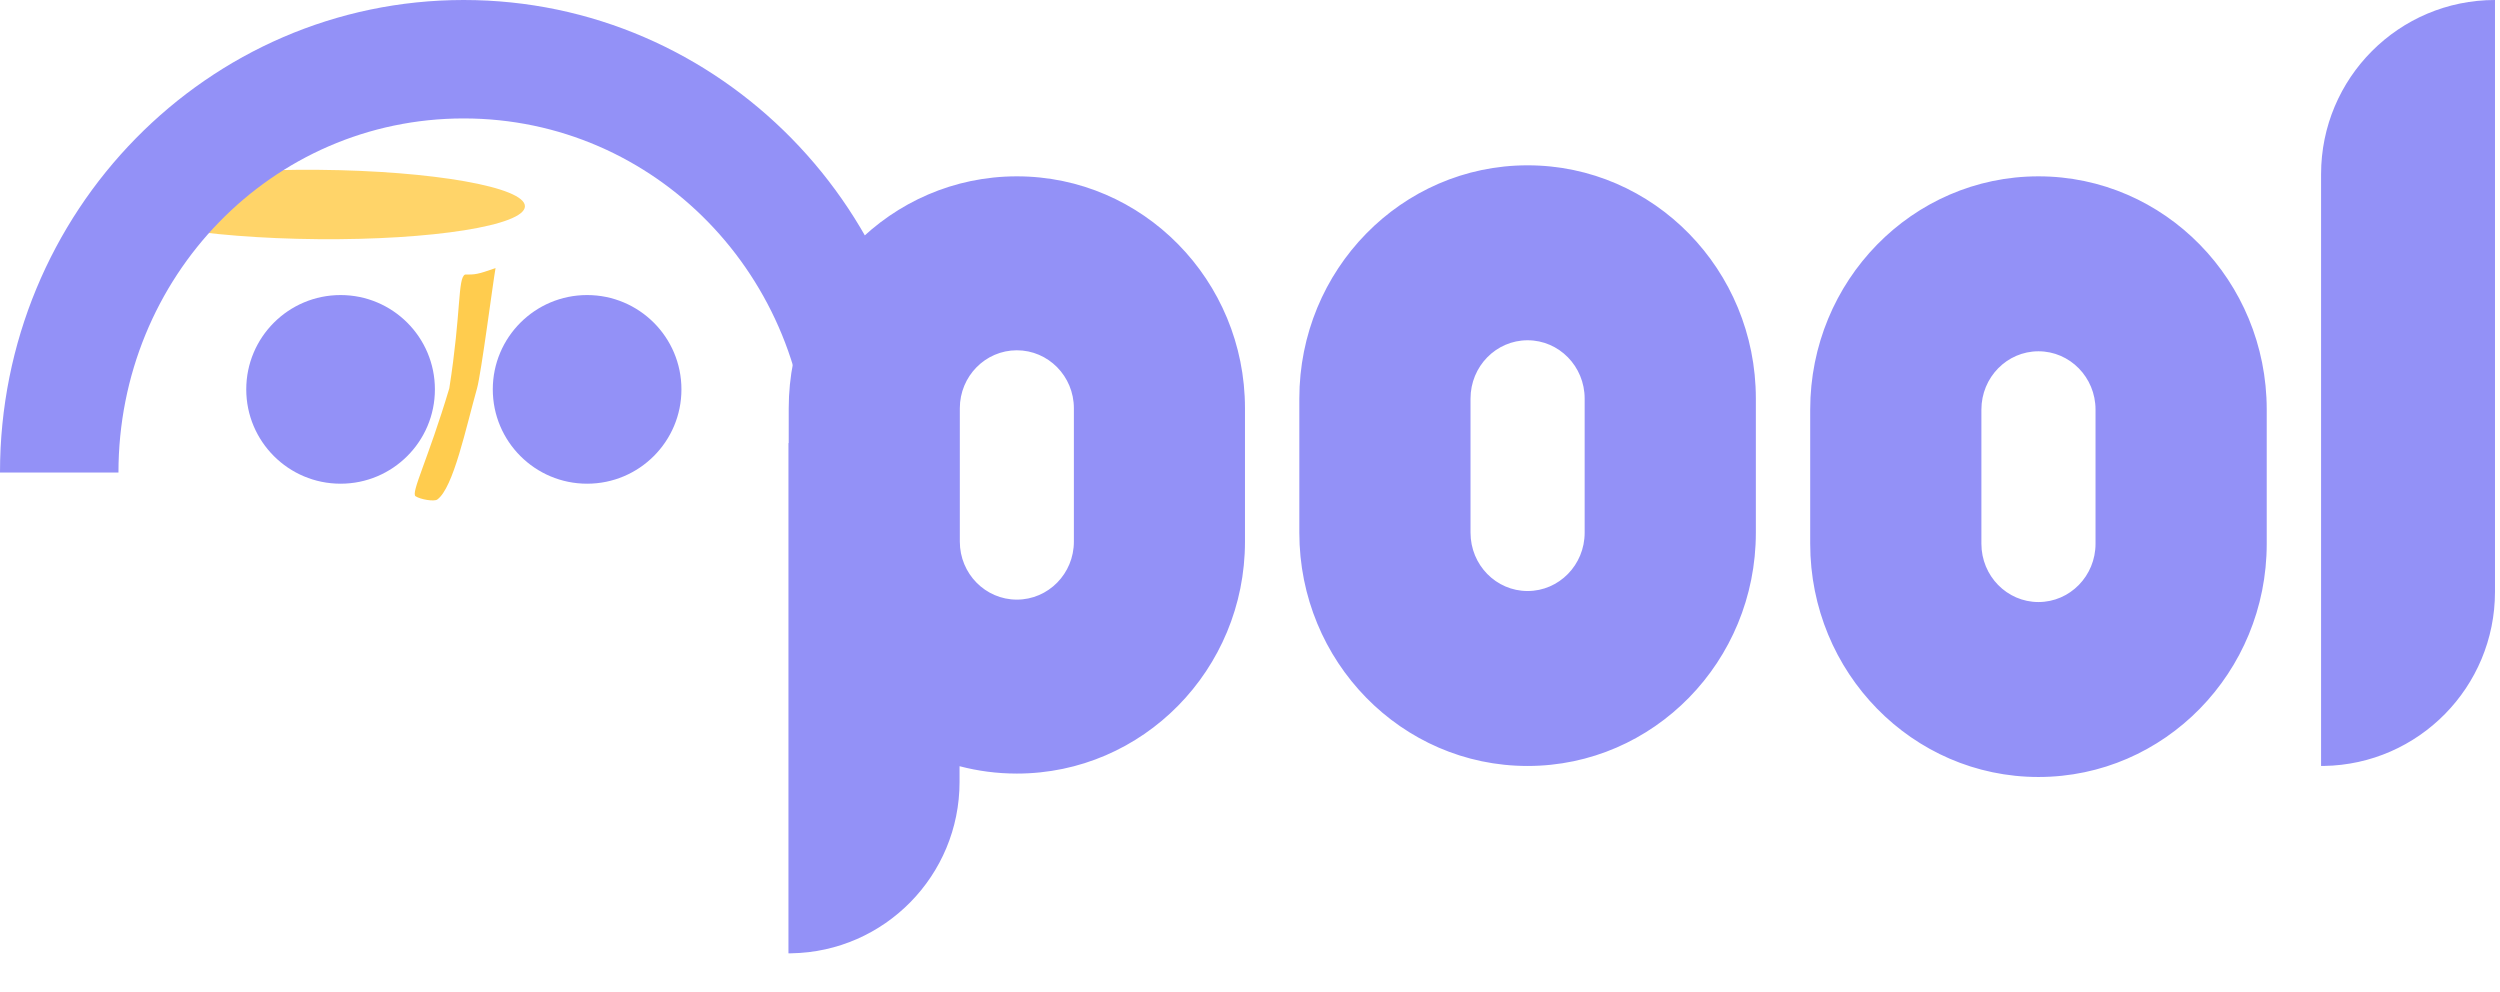
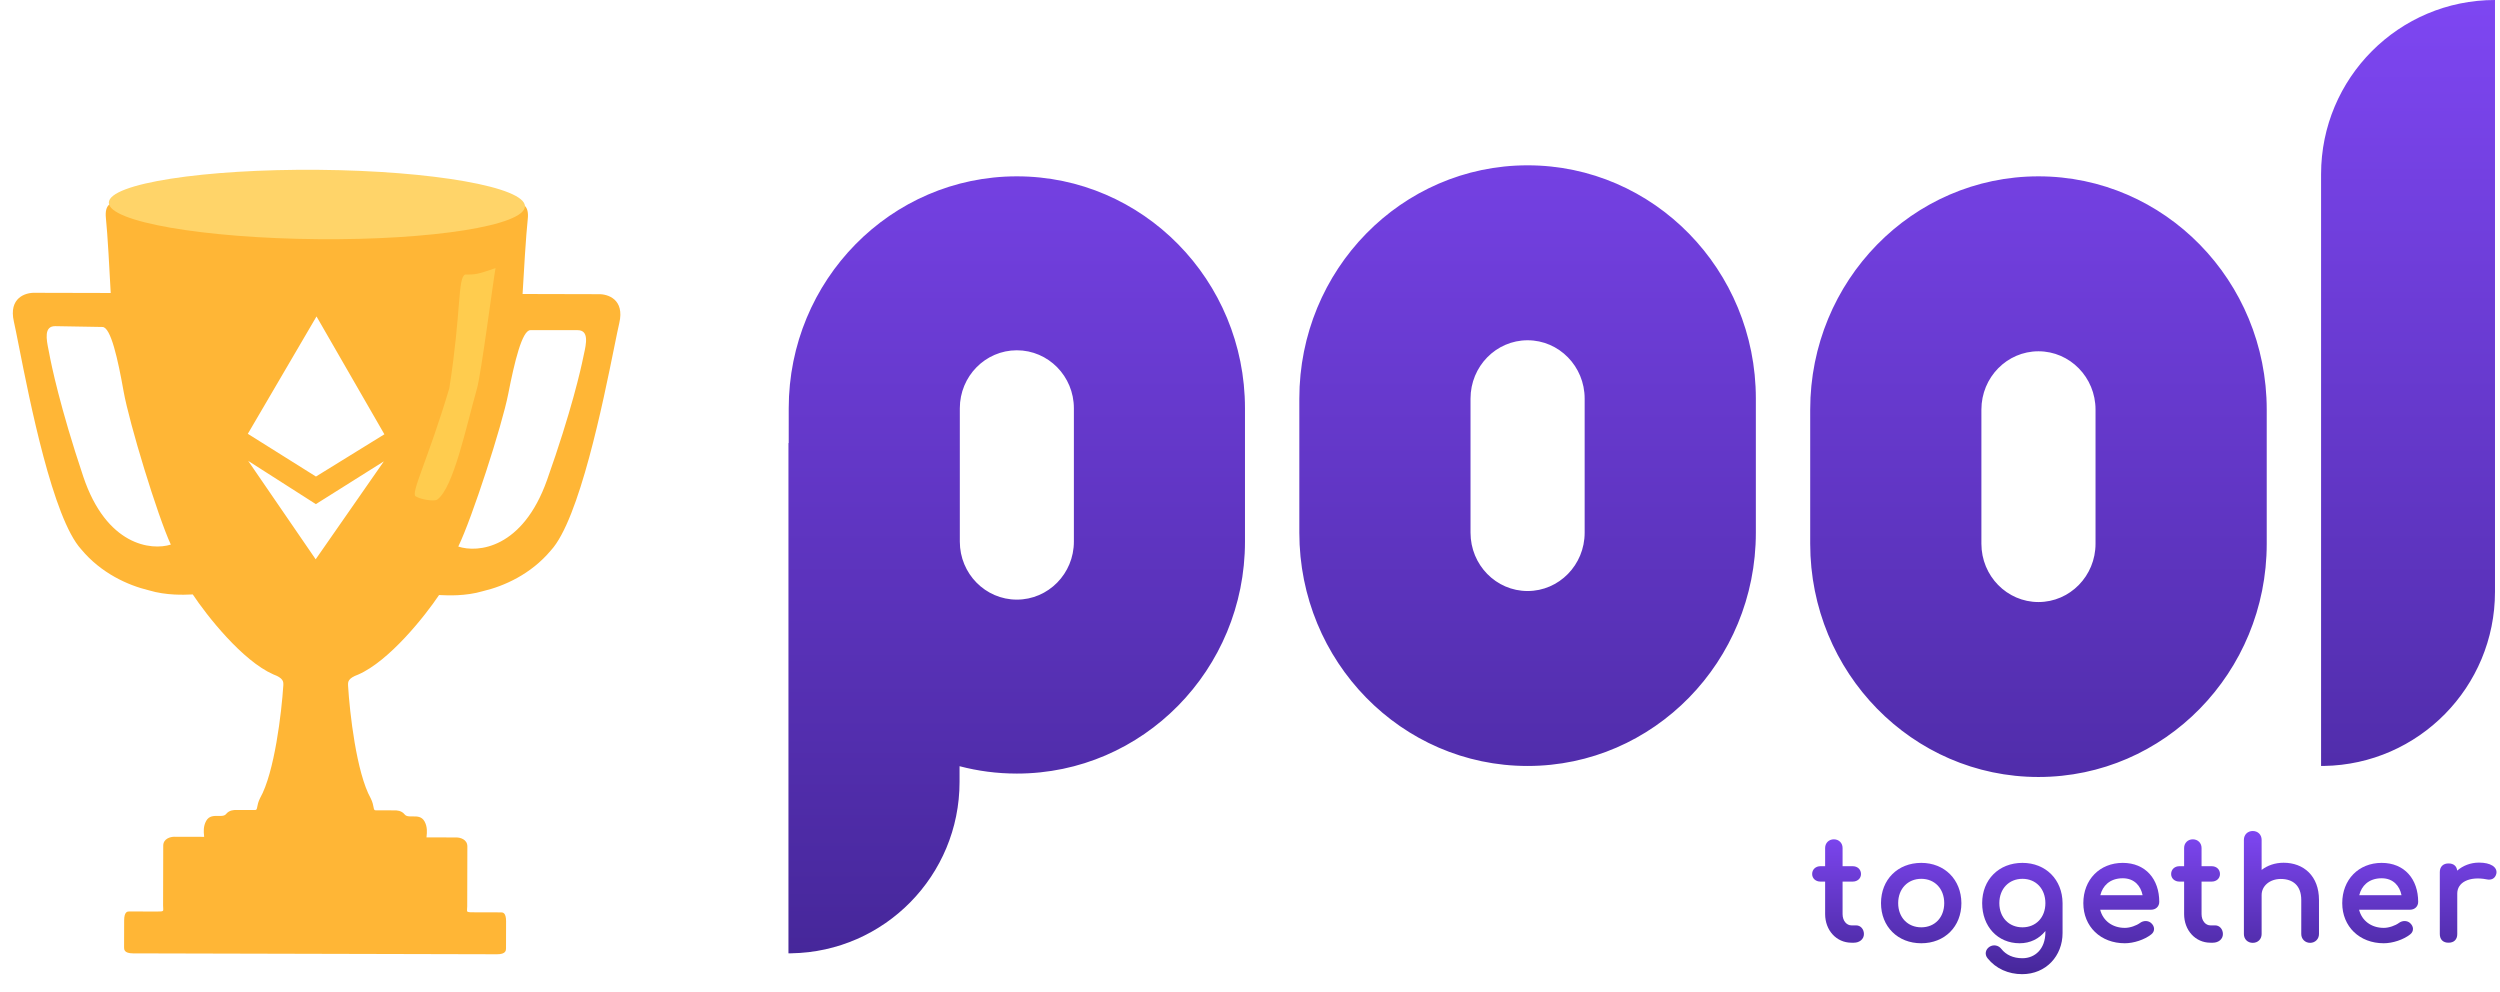
<svg xmlns="http://www.w3.org/2000/svg" width="716" height="284" viewBox="0 0 716 284" fill="none">
-   <path fill-rule="evenodd" clip-rule="evenodd" d="M291.226 50.503C327.31 50.503 356.562 80.244 356.562 116.93V155.126C356.562 191.812 327.31 221.552 291.226 221.552C285.558 221.552 280.059 220.819 274.815 219.439L274.815 223.948C274.815 250.786 253.313 272.593 226.624 273.027L225.813 273.033V126.894L225.888 126.892L225.89 116.93C225.89 80.244 255.142 50.503 291.226 50.503ZM583.816 50.503C619.921 50.503 649.19 80.414 649.19 117.31V155.724C649.19 192.62 619.921 222.53 583.816 222.53C547.711 222.53 518.442 192.62 518.442 155.724V117.31C518.442 80.414 547.711 50.503 583.816 50.503ZM437.502 47.347C473.607 47.347 502.876 77.257 502.876 114.153V152.567C502.876 189.463 473.607 219.374 437.502 219.374C401.397 219.374 372.128 189.463 372.128 152.567V114.153C372.128 77.257 401.397 47.347 437.502 47.347ZM714.565 0V169.48C714.565 196.76 692.708 218.926 665.579 219.367L664.756 219.374V49.893C664.756 22.338 687.056 0 714.565 0ZM583.816 100.608C574.79 100.608 567.472 108.086 567.472 117.31V155.724C567.472 164.948 574.79 172.425 583.816 172.425C592.842 172.425 600.16 164.948 600.16 155.724V117.31C600.16 108.086 592.842 100.608 583.816 100.608ZM291.226 100.323C282.205 100.323 274.892 107.758 274.892 116.93V155.126C274.892 164.297 282.205 171.732 291.226 171.732C300.247 171.732 307.56 164.297 307.56 155.126V116.93C307.56 107.758 300.247 100.323 291.226 100.323ZM437.502 97.452C428.476 97.452 421.158 104.929 421.158 114.153V152.567C421.158 161.791 428.476 169.269 437.502 169.269C446.528 169.269 453.845 161.791 453.845 152.567V114.153C453.845 104.929 446.528 97.452 437.502 97.452Z" fill="#9391F7" />
+   <path fill-rule="evenodd" clip-rule="evenodd" d="M30.334 62.484C29.887 58.369 32.059 57.917 33.201 58.206C33.201 58.206 52.092 66.23 89.816 66.888C127.54 67.547 148.301 58.487 148.301 58.487C149.444 58.204 151.614 58.666 151.147 62.779C150.68 66.891 149.965 78.774 149.666 84.201L171.377 84.254C174.044 84.165 178.973 85.701 177.356 92.553C177.027 93.947 176.545 96.332 175.925 99.394C172.738 115.144 165.925 148.809 157.771 157.639C152.041 164.481 144.32 167.891 138.317 169.304C133.317 170.791 128.102 170.53 126.299 170.439L126.299 170.439C126.04 170.426 125.852 170.417 125.745 170.416C121.731 176.406 111.472 189.35 102.549 193.214C99.641 194.263 99.664 195.32 99.682 196.151C99.683 196.219 99.685 196.285 99.685 196.349C100.142 204.063 102.081 221.323 106.176 228.646C106.72 229.739 106.872 230.571 106.977 231.141C107.092 231.765 107.149 232.077 107.596 232.078L113.024 232.091C113.596 232.092 114.967 232.096 115.878 233.241C116.365 233.853 117.22 233.839 118.149 233.824C119.393 233.803 120.773 233.781 121.587 235.254C122.458 236.832 122.277 238.517 122.184 239.385C122.163 239.574 122.147 239.724 122.147 239.827L130.717 239.848C131.765 239.85 133.858 240.369 133.853 242.426L133.811 259.567C133.811 259.879 133.788 260.134 133.77 260.343C133.688 261.28 133.688 261.28 136.093 261.286L143.52 261.304C143.997 261.306 144.948 261.365 144.942 263.879L144.923 271.592C144.922 272.164 144.919 273.306 142.348 273.3L38.104 273.045C35.533 273.039 35.536 271.896 35.537 271.325L35.556 263.612C35.562 261.098 36.514 261.043 36.991 261.044L44.418 261.062C46.823 261.068 46.823 261.068 46.745 260.13L46.745 260.13L46.745 260.13C46.728 259.921 46.707 259.666 46.708 259.354L46.75 242.213C46.755 240.157 48.851 239.648 49.898 239.65L58.468 239.671C58.469 239.569 58.453 239.419 58.434 239.229C58.345 238.361 58.172 236.675 59.051 235.102C59.872 233.632 61.251 233.661 62.495 233.688C63.425 233.707 64.279 233.725 64.769 233.116C65.686 231.975 67.058 231.979 67.629 231.98L73.057 231.993C73.504 231.995 73.563 231.683 73.68 231.06C73.788 230.49 73.945 229.659 74.493 228.569C78.625 221.266 80.648 204.016 81.143 196.304C81.143 196.24 81.145 196.174 81.147 196.107L81.147 196.106C81.169 195.275 81.197 194.218 78.294 193.154C69.39 189.247 59.195 176.253 55.21 170.244C55.103 170.244 54.916 170.252 54.66 170.264L54.658 170.264L54.655 170.264L54.655 170.264C52.852 170.346 47.636 170.582 42.643 169.071C36.648 167.628 28.943 164.181 23.246 157.311C15.136 148.441 8.487 114.743 5.377 98.977C4.772 95.912 4.301 93.525 3.979 92.129C2.396 85.269 7.333 83.758 9.999 83.86L31.71 83.913C31.438 78.484 30.781 66.599 30.334 62.484ZM15.848 93.41C12.508 93.352 13.301 97.257 13.904 100.228C13.982 100.614 14.058 100.983 14.12 101.327C14.664 104.316 17.19 116.638 23.837 136.461C30.484 156.285 43.332 157.727 48.925 155.971C45.097 147.693 37.017 121.196 35.389 112.029C33.761 102.862 31.736 93.688 29.352 93.646L15.848 93.41ZM167.242 101.408C167.897 98.448 168.758 94.557 165.418 94.557L151.911 94.557C149.528 94.557 147.343 103.694 145.555 112.831C143.767 121.968 135.226 148.32 131.253 156.531C136.815 158.384 149.686 157.166 156.678 137.462C163.67 117.757 166.411 105.482 167.007 102.502C167.076 102.16 167.157 101.792 167.242 101.408L167.242 101.408ZM109.937 132.129L90.463 144.384L71.075 131.994L90.406 160.182L90.406 160.19L90.409 160.186L90.412 160.19L90.412 160.182L109.937 132.129ZM90.654 90.637L90.654 90.619L90.649 90.628L90.644 90.619L90.644 90.637L70.977 124.244L90.486 136.479L90.486 136.485L90.491 136.482L90.496 136.485L90.496 136.479L110.089 124.38L90.654 90.637Z" fill="#FFB636" />
  <path d="M150.342 59.085C150.294 64.57 123.755 68.785 91.065 68.499C58.375 68.214 31.119 63.523 31.167 58.038C31.215 52.553 58.549 48.352 91.239 48.637C123.929 48.922 150.39 53.6 150.342 59.085Z" fill="#FFD469" />
  <path d="M133.184 78.637C136.105 78.637 136.626 78.637 141.923 76.783C141.266 80.307 137.812 107.016 136.626 111.208C133.458 122.409 129.879 139.718 125.24 143.064C124.358 143.699 120.473 143.064 119.027 142.132C117.581 141.2 122.592 131.598 128.682 111.208C132.125 89.229 131.066 79.696 133.184 78.637Z" fill="#FFCC4E" />
-   <path d="M97.542 138.533C112.461 138.533 124.556 126.438 124.556 111.518C124.556 96.599 112.461 84.504 97.542 84.504C82.622 84.504 70.527 96.599 70.527 111.518C70.527 126.438 82.622 138.533 97.542 138.533Z" fill="#9391F7" />
-   <path d="M168.149 138.533C183.069 138.533 195.164 126.438 195.164 111.518C195.164 96.599 183.069 84.504 168.149 84.504C153.23 84.504 141.135 96.599 141.135 111.518C141.135 126.438 153.23 138.533 168.149 138.533Z" fill="#9391F7" />
-   <path d="M132.8 0C59.45 0 -0.019 60.602 4.64786e-06 135.335H33.926C33.926 79.328 77.843 33.92 132.8 33.92C187.757 33.92 231.674 79.328 231.674 135.335H265.6C265.613 60.602 206.144 0 132.8 0Z" fill="#9391F7" />
+   <path d="M291.226 50.503C327.31 50.503 356.562 80.244 356.562 116.93V155.126C356.562 191.812 327.31 221.552 291.226 221.552C285.558 221.552 280.059 220.819 274.815 219.439L274.815 223.948C274.815 250.786 253.313 272.593 226.624 273.027L225.813 273.033V126.894L225.888 126.892L225.89 116.93C225.89 80.244 255.142 50.503 291.226 50.503ZM583.816 50.503C619.921 50.503 649.19 80.414 649.19 117.31V155.724C649.19 192.62 619.921 222.53 583.816 222.53C547.711 222.53 518.442 192.62 518.442 155.724V117.31C518.442 80.414 547.711 50.503 583.816 50.503ZM437.502 47.347C473.607 47.347 502.876 77.257 502.876 114.153V152.567C502.876 189.463 473.607 219.374 437.502 219.374C401.397 219.374 372.128 189.463 372.128 152.567V114.153C372.128 77.257 401.397 47.347 437.502 47.347ZM714.565 0V169.48C714.565 196.76 692.708 218.926 665.579 219.367L664.756 219.374V49.893C664.756 22.338 687.056 0 714.565 0ZM583.816 100.608C574.79 100.608 567.472 108.086 567.472 117.31V155.724C567.472 164.948 574.79 172.425 583.816 172.425C592.842 172.425 600.16 164.948 600.16 155.724V117.31C600.16 108.086 592.842 100.608 583.816 100.608ZM291.226 100.323C282.205 100.323 274.892 107.758 274.892 116.93V155.126C274.892 164.297 282.205 171.732 291.226 171.732C300.247 171.732 307.56 164.297 307.56 155.126V116.93C307.56 107.758 300.247 100.323 291.226 100.323ZM437.502 97.452C428.476 97.452 421.158 104.929 421.158 114.153V152.567C421.158 161.791 428.476 169.269 437.502 169.269C446.528 169.269 453.845 161.791 453.845 152.567V114.153C453.845 104.929 446.528 97.452 437.502 97.452Z" fill="url(#paint0_linear)" />
+   <path d="M531.611 265.029H530.252C528.901 265.029 527.714 263.764 527.714 261.794V252.487H530.612C531.961 252.487 532.99 251.594 532.99 250.324C532.99 249.682 532.751 249.111 532.313 248.702C531.878 248.296 531.279 248.081 530.612 248.081H527.714V242.862C527.714 241.437 526.651 240.381 525.216 240.381C523.781 240.381 522.717 241.437 522.717 242.862V248.081H521.378C520.711 248.081 520.113 248.296 519.677 248.702C519.239 249.111 519 249.682 519 250.324C519 251.594 520.029 252.487 521.378 252.487H522.717V261.794C522.717 266.429 525.936 269.99 530.252 269.99H530.972C532.525 269.99 533.83 269.01 533.83 267.51C533.83 266.15 532.908 265.029 531.611 265.029Z" fill="url(#paint1_linear)" />
+   <path fill-rule="evenodd" clip-rule="evenodd" d="M561.745 258.659L561.745 258.656C561.704 251.921 556.931 247.129 550.253 247.129C546.894 247.129 544.004 248.315 541.954 250.366C539.904 252.417 538.721 255.306 538.721 258.659C538.721 261.993 539.905 264.871 541.954 266.917C544.005 268.963 546.894 270.149 550.253 270.149C553.593 270.149 556.473 268.962 558.517 266.917C560.562 264.871 561.745 261.993 561.745 258.659ZM550.253 251.693C552.201 251.693 553.836 252.416 554.986 253.63C556.137 254.847 556.829 256.587 556.829 258.659C556.829 260.731 556.138 262.459 554.987 263.666C553.838 264.871 552.203 265.585 550.253 265.585C548.303 265.585 546.657 264.87 545.498 263.664C544.337 262.457 543.638 260.729 543.638 258.659C543.638 254.541 546.397 251.693 550.253 251.693Z" fill="url(#paint2_linear)" />
+   <path fill-rule="evenodd" clip-rule="evenodd" d="M579.146 279C575.213 279 571.626 277.436 569.243 274.449C568.8 273.91 568.633 273.281 568.74 272.678C568.846 272.079 569.213 271.552 569.75 271.188L569.755 271.185C570.952 270.393 572.4 270.75 573.185 271.771C574.517 273.459 576.561 274.436 579.225 274.436C581.018 274.436 582.652 273.779 583.84 272.536C585.026 271.294 585.801 269.429 585.801 266.954V266.639C584.034 268.85 581.465 270.149 578.426 270.149C575.294 270.149 572.601 268.954 570.694 266.904C568.79 264.856 567.693 261.982 567.693 258.659C567.693 255.306 568.876 252.417 570.926 250.366C572.977 248.315 575.866 247.129 579.225 247.129C585.903 247.129 590.676 251.921 590.718 258.656L590.718 258.659L590.718 267.232C590.718 273.753 586 279 579.146 279ZM579.225 265.585C577.275 265.585 575.63 264.87 574.47 263.664C573.31 262.457 572.61 260.729 572.61 258.659C572.61 254.541 575.369 251.693 579.225 251.693C581.173 251.693 582.808 252.416 583.958 253.63C585.11 254.847 585.801 256.587 585.801 258.659C585.801 260.731 585.11 262.459 583.959 263.666C582.81 264.871 581.175 265.585 579.225 265.585Z" fill="url(#paint3_linear)" />
+   <path fill-rule="evenodd" clip-rule="evenodd" d="M616.03 264.309C615.151 263.59 613.856 263.619 612.895 264.334C611.896 265.068 610.081 265.743 608.557 265.743C604.933 265.743 602.257 263.632 601.494 260.544H616.072C616.724 260.544 617.313 260.327 617.741 259.921C618.172 259.513 618.411 258.943 618.411 258.302C618.411 255.071 617.452 252.275 615.644 250.28C613.83 248.279 611.201 247.129 607.958 247.129C604.675 247.129 601.844 248.317 599.835 250.37C597.827 252.421 596.666 255.308 596.666 258.659C596.666 261.998 597.893 264.878 600.01 266.923C602.126 268.966 605.103 270.149 608.557 270.149C611.098 270.149 614.207 269.125 616.102 267.622C616.649 267.2 616.947 266.619 616.926 265.99C616.906 265.37 616.579 264.782 616.041 264.317L616.03 264.309ZM607.958 251.534C609.636 251.534 610.956 252.096 611.915 253.03C612.765 253.858 613.357 255.005 613.641 256.377H601.537C601.879 255.004 602.552 253.862 603.509 253.035C604.596 252.096 606.084 251.534 607.958 251.534Z" fill="url(#paint4_linear)" />
+   <path d="M634.423 265.029H633.064C631.713 265.029 630.526 263.764 630.526 261.794V252.487H633.424C634.773 252.487 635.802 251.594 635.802 250.324C635.802 249.682 635.563 249.111 635.125 248.702C634.69 248.296 634.091 248.081 633.424 248.081H630.526V242.862C630.526 241.437 629.463 240.381 628.028 240.381C626.593 240.381 625.53 241.437 625.53 242.862V248.081H624.19C623.523 248.081 622.925 248.296 622.489 248.702C622.051 249.111 621.812 249.682 621.812 250.324C621.812 251.594 622.841 252.487 624.19 252.487H625.53V261.794C625.53 266.429 628.748 269.99 633.064 269.99H633.784C635.337 269.99 636.642 269.01 636.642 267.51C636.642 266.15 635.72 265.029 634.423 265.029Z" fill="url(#paint5_linear)" />
+   <path d="M654.025 247.089C651.611 247.089 649.423 247.838 647.729 249.146V240.52C647.729 239.806 647.475 239.17 647.013 238.711C646.551 238.252 645.91 238 645.191 238C644.471 238 643.831 238.252 643.368 238.711C642.906 239.17 642.652 239.806 642.652 240.52V267.51C642.652 268.224 642.906 268.86 643.368 269.319C643.831 269.778 644.471 270.03 645.191 270.03C645.91 270.03 646.551 269.778 647.013 269.319C647.475 268.86 647.729 268.224 647.729 267.51V256.317C647.729 253.766 650.025 251.733 653.225 251.733C654.954 251.733 656.406 252.213 657.423 253.17C658.435 254.121 659.081 255.605 659.081 257.746V267.51C659.081 268.935 660.184 270.03 661.619 270.03C663.055 270.03 664.158 268.935 664.158 267.51V257.746C664.158 254.346 663.082 251.671 661.249 249.845C659.416 248.02 656.873 247.089 654.025 247.089Z" fill="url(#paint6_linear)" />
+   <path fill-rule="evenodd" clip-rule="evenodd" d="M690.224 260.544H675.646C676.409 263.632 679.085 265.743 682.71 265.743C684.234 265.743 686.049 265.068 687.048 264.333C688.008 263.619 689.304 263.59 690.182 264.309L690.192 264.317C690.731 264.782 691.058 265.37 691.079 265.99C691.099 266.619 690.802 267.2 690.254 267.622C688.359 269.125 685.25 270.149 682.71 270.149C679.255 270.149 676.278 268.966 674.162 266.923C672.045 264.878 670.818 261.998 670.818 258.659C670.818 255.308 671.979 252.421 673.987 250.37C675.996 248.317 678.827 247.129 682.11 247.129C685.354 247.129 687.983 248.279 689.796 250.28C691.605 252.275 692.563 255.071 692.563 258.302C692.563 258.943 692.324 259.513 691.893 259.921C691.465 260.327 690.876 260.544 690.224 260.544ZM682.11 251.534C683.788 251.534 685.108 252.096 686.067 253.03C686.918 253.858 687.509 255.005 687.793 256.377H675.689C676.031 255.004 676.704 253.862 677.661 253.035C678.748 252.096 680.236 251.534 682.11 251.534Z" fill="url(#paint7_linear)" />
+   <path d="M709.975 247.049C707.592 247.049 705.385 247.913 703.736 249.347C703.673 248.788 703.477 248.301 703.108 247.934C702.648 247.478 702.001 247.288 701.261 247.288C700.529 247.288 699.887 247.493 699.428 247.949C698.97 248.404 698.762 249.042 698.762 249.768V267.51C698.762 268.252 698.968 268.893 699.431 269.347C699.893 269.798 700.536 269.99 701.261 269.99C702.008 269.99 702.654 269.786 703.11 269.326C703.566 268.868 703.759 268.229 703.759 267.51V255.92C703.759 254.301 704.604 253.073 706.063 252.339C707.543 251.595 709.668 251.361 712.149 251.841C712.736 251.974 713.339 251.966 713.858 251.711C714.396 251.448 714.767 250.957 714.936 250.285C715.053 249.82 715.009 249.358 714.803 248.936C714.6 248.521 714.254 248.174 713.813 247.899C712.938 247.354 711.623 247.049 709.975 247.049Z" fill="url(#paint8_linear)" />
+   <defs>
+     <linearGradient id="paint0_linear" x1="470.189" y1="0" x2="470.189" y2="273.033" gradientUnits="userSpaceOnUse">
+       <stop stop-color="#7E46F2" />
+       <stop offset="1" stop-color="#46279A" />
+     </linearGradient>
+     <linearGradient id="paint1_linear" x1="617" y1="238" x2="617" y2="279" gradientUnits="userSpaceOnUse">
+       <stop stop-color="#7E46F2" />
+       <stop offset="1" stop-color="#46279A" />
+     </linearGradient>
+     <linearGradient id="paint2_linear" x1="617" y1="238" x2="617" y2="279" gradientUnits="userSpaceOnUse">
+       <stop stop-color="#7E46F2" />
+       <stop offset="1" stop-color="#46279A" />
+     </linearGradient>
+     <linearGradient id="paint3_linear" x1="617" y1="238" x2="617" y2="279" gradientUnits="userSpaceOnUse">
+       <stop stop-color="#7E46F2" />
+       <stop offset="1" stop-color="#46279A" />
+     </linearGradient>
+     <linearGradient id="paint4_linear" x1="617" y1="238" x2="617" y2="279" gradientUnits="userSpaceOnUse">
+       <stop stop-color="#7E46F2" />
+       <stop offset="1" stop-color="#46279A" />
+     </linearGradient>
+     <linearGradient id="paint5_linear" x1="617" y1="238" x2="617" y2="279" gradientUnits="userSpaceOnUse">
+       <stop stop-color="#7E46F2" />
+       <stop offset="1" stop-color="#46279A" />
+     </linearGradient>
+     <linearGradient id="paint6_linear" x1="617" y1="238" x2="617" y2="279" gradientUnits="userSpaceOnUse">
+       <stop stop-color="#7E46F2" />
+       <stop offset="1" stop-color="#46279A" />
+     </linearGradient>
+     <linearGradient id="paint7_linear" x1="617" y1="238" x2="617" y2="279" gradientUnits="userSpaceOnUse">
+       <stop stop-color="#7E46F2" />
+       <stop offset="1" stop-color="#46279A" />
+     </linearGradient>
+     <linearGradient id="paint8_linear" x1="617" y1="238" x2="617" y2="279" gradientUnits="userSpaceOnUse">
+       <stop stop-color="#7E46F2" />
+       <stop offset="1" stop-color="#46279A" />
+     </linearGradient>
+   </defs>
</svg>
